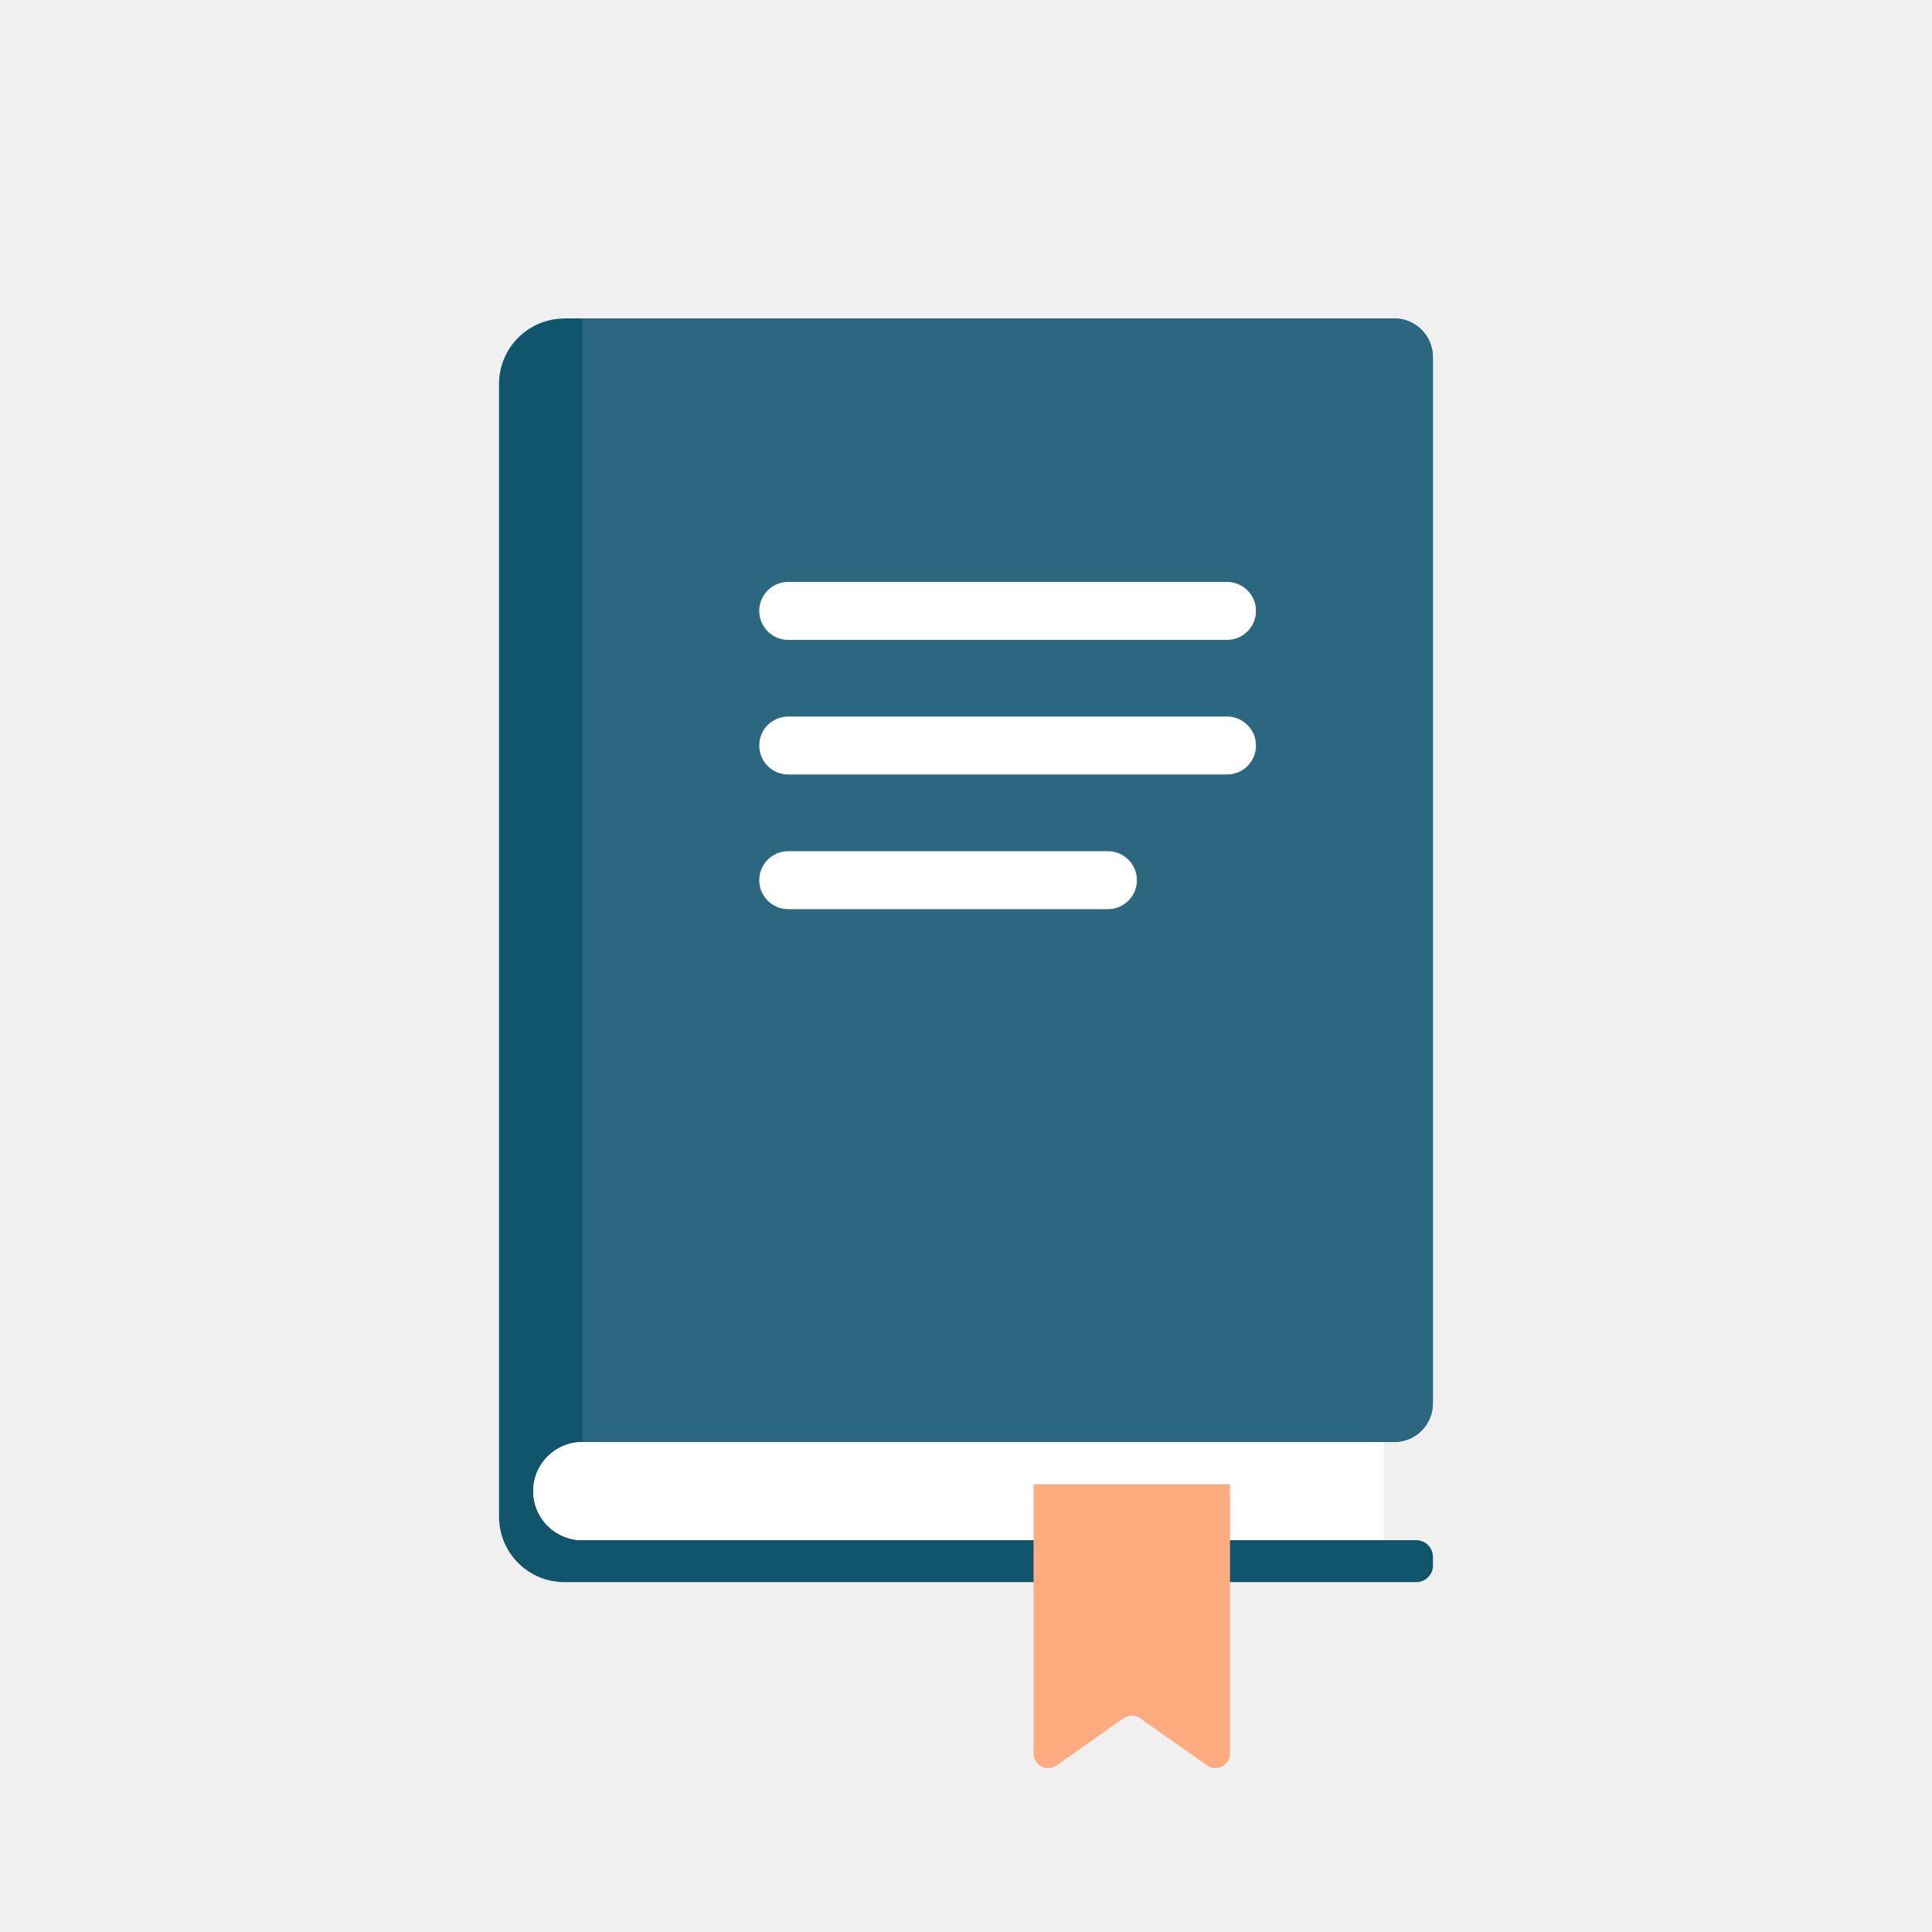
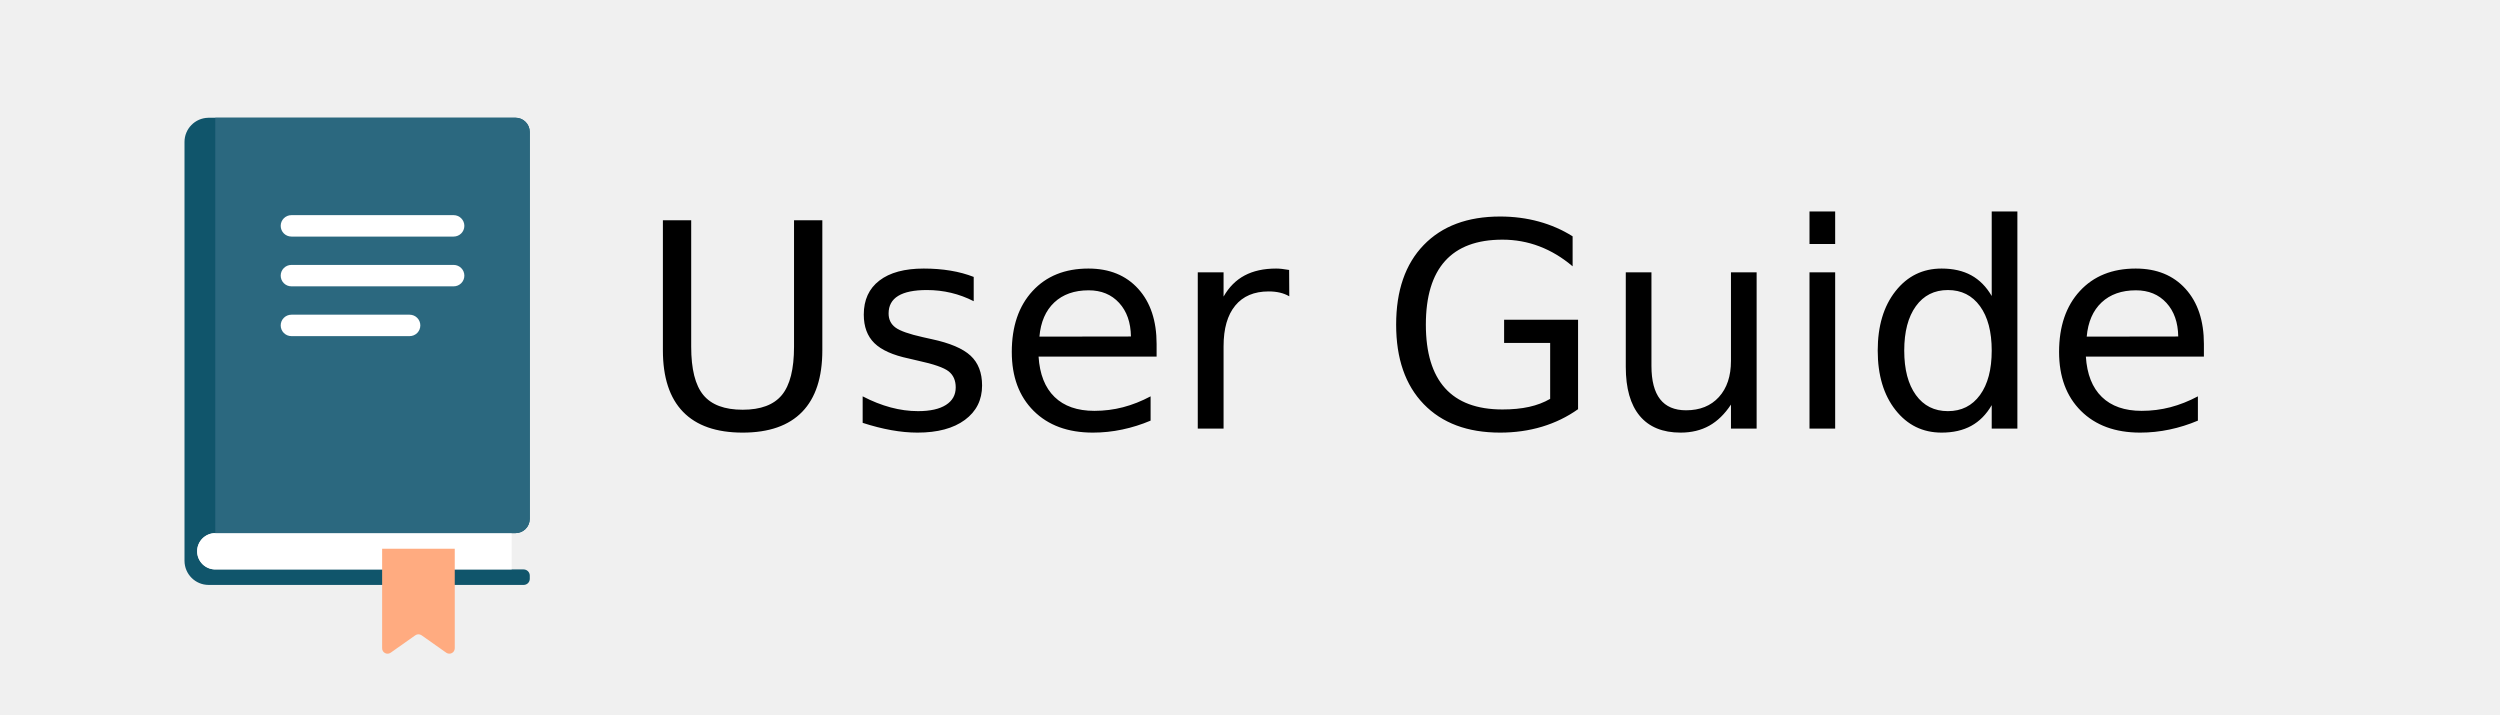
- <svg xmlns="http://www.w3.org/2000/svg" viewBox="0 0 50 50" width="50" height="50">
+ <svg xmlns="http://www.w3.org/2000/svg" width="175" height="50">
  <g data-name="Layer 1" id="23970370-515e-4876-9704-6b6b8b5fd084">
    <path d="M36.655 39.86H15.07a1.27 1.27 0 1 1 0 -2.54v-0.001h21.013a1 1 0 0 0 1 -1V9.241a1 1 0 0 0 -1 -1H15.07V8.24h-0.46l-0.011 0.001h-0.028V8.244A1.694 1.694 0 0 0 12.915 9.935V39.255a1.692 1.692 0 0 0 1.695 1.69H36.655a0.429 0.429 0 0 0 0.43 -0.425v-0.23A0.433 0.433 0 0 0 36.655 39.86Z" fill="#10556b" />
    <path d="M35.815 37.32v2.54H15.07a1.27 1.27 0 1 1 0 -2.54Z" fill="#fff" />
    <path d="M31.237 45.689 29.51 44.47a0.378 0.378 0 0 0 -0.436 0L27.346 45.689a0.378 0.378 0 0 1 -0.597 -0.309V38.413H31.833v6.966A0.378 0.378 0 0 1 31.237 45.689Z" fill="#ffab80" />
    <path d="M15.07 8.241H36.083a1 1 0 0 1 1 1V36.319a1 1 0 0 1 -1 1H15.07a0 0 0 0 1 0 0V8.241A0 0 0 0 1 15.07 8.241Z" fill="#2b687f" />
    <path d="M31.755 16.56H20.399a0.75 0.75 0 0 1 0 -1.5H31.755a0.75 0.75 0 0 1 0 1.5Z" fill="#fff" />
    <path d="M31.755 20.044H20.399a0.75 0.75 0 0 1 0 -1.5H31.755a0.75 0.75 0 0 1 0 1.5Z" fill="#fff" />
    <path d="M28.673 23.529H20.399a0.75 0.75 0 0 1 0 -1.5H28.673a0.75 0.75 0 0 1 0 1.5Z" fill="#fff" />
  </g>
+   <g fill="#fff" text-anchor="middle" font-family="Verdana,Geneva,DejaVu Sans,sans-serif" text-rendering="geometricPrecision" font-size="200">
+     <text x="1000" y="300" transform="scale(.1)" fill="#000" textLength="1000">User Guide</text>
+   </g>
</svg>
